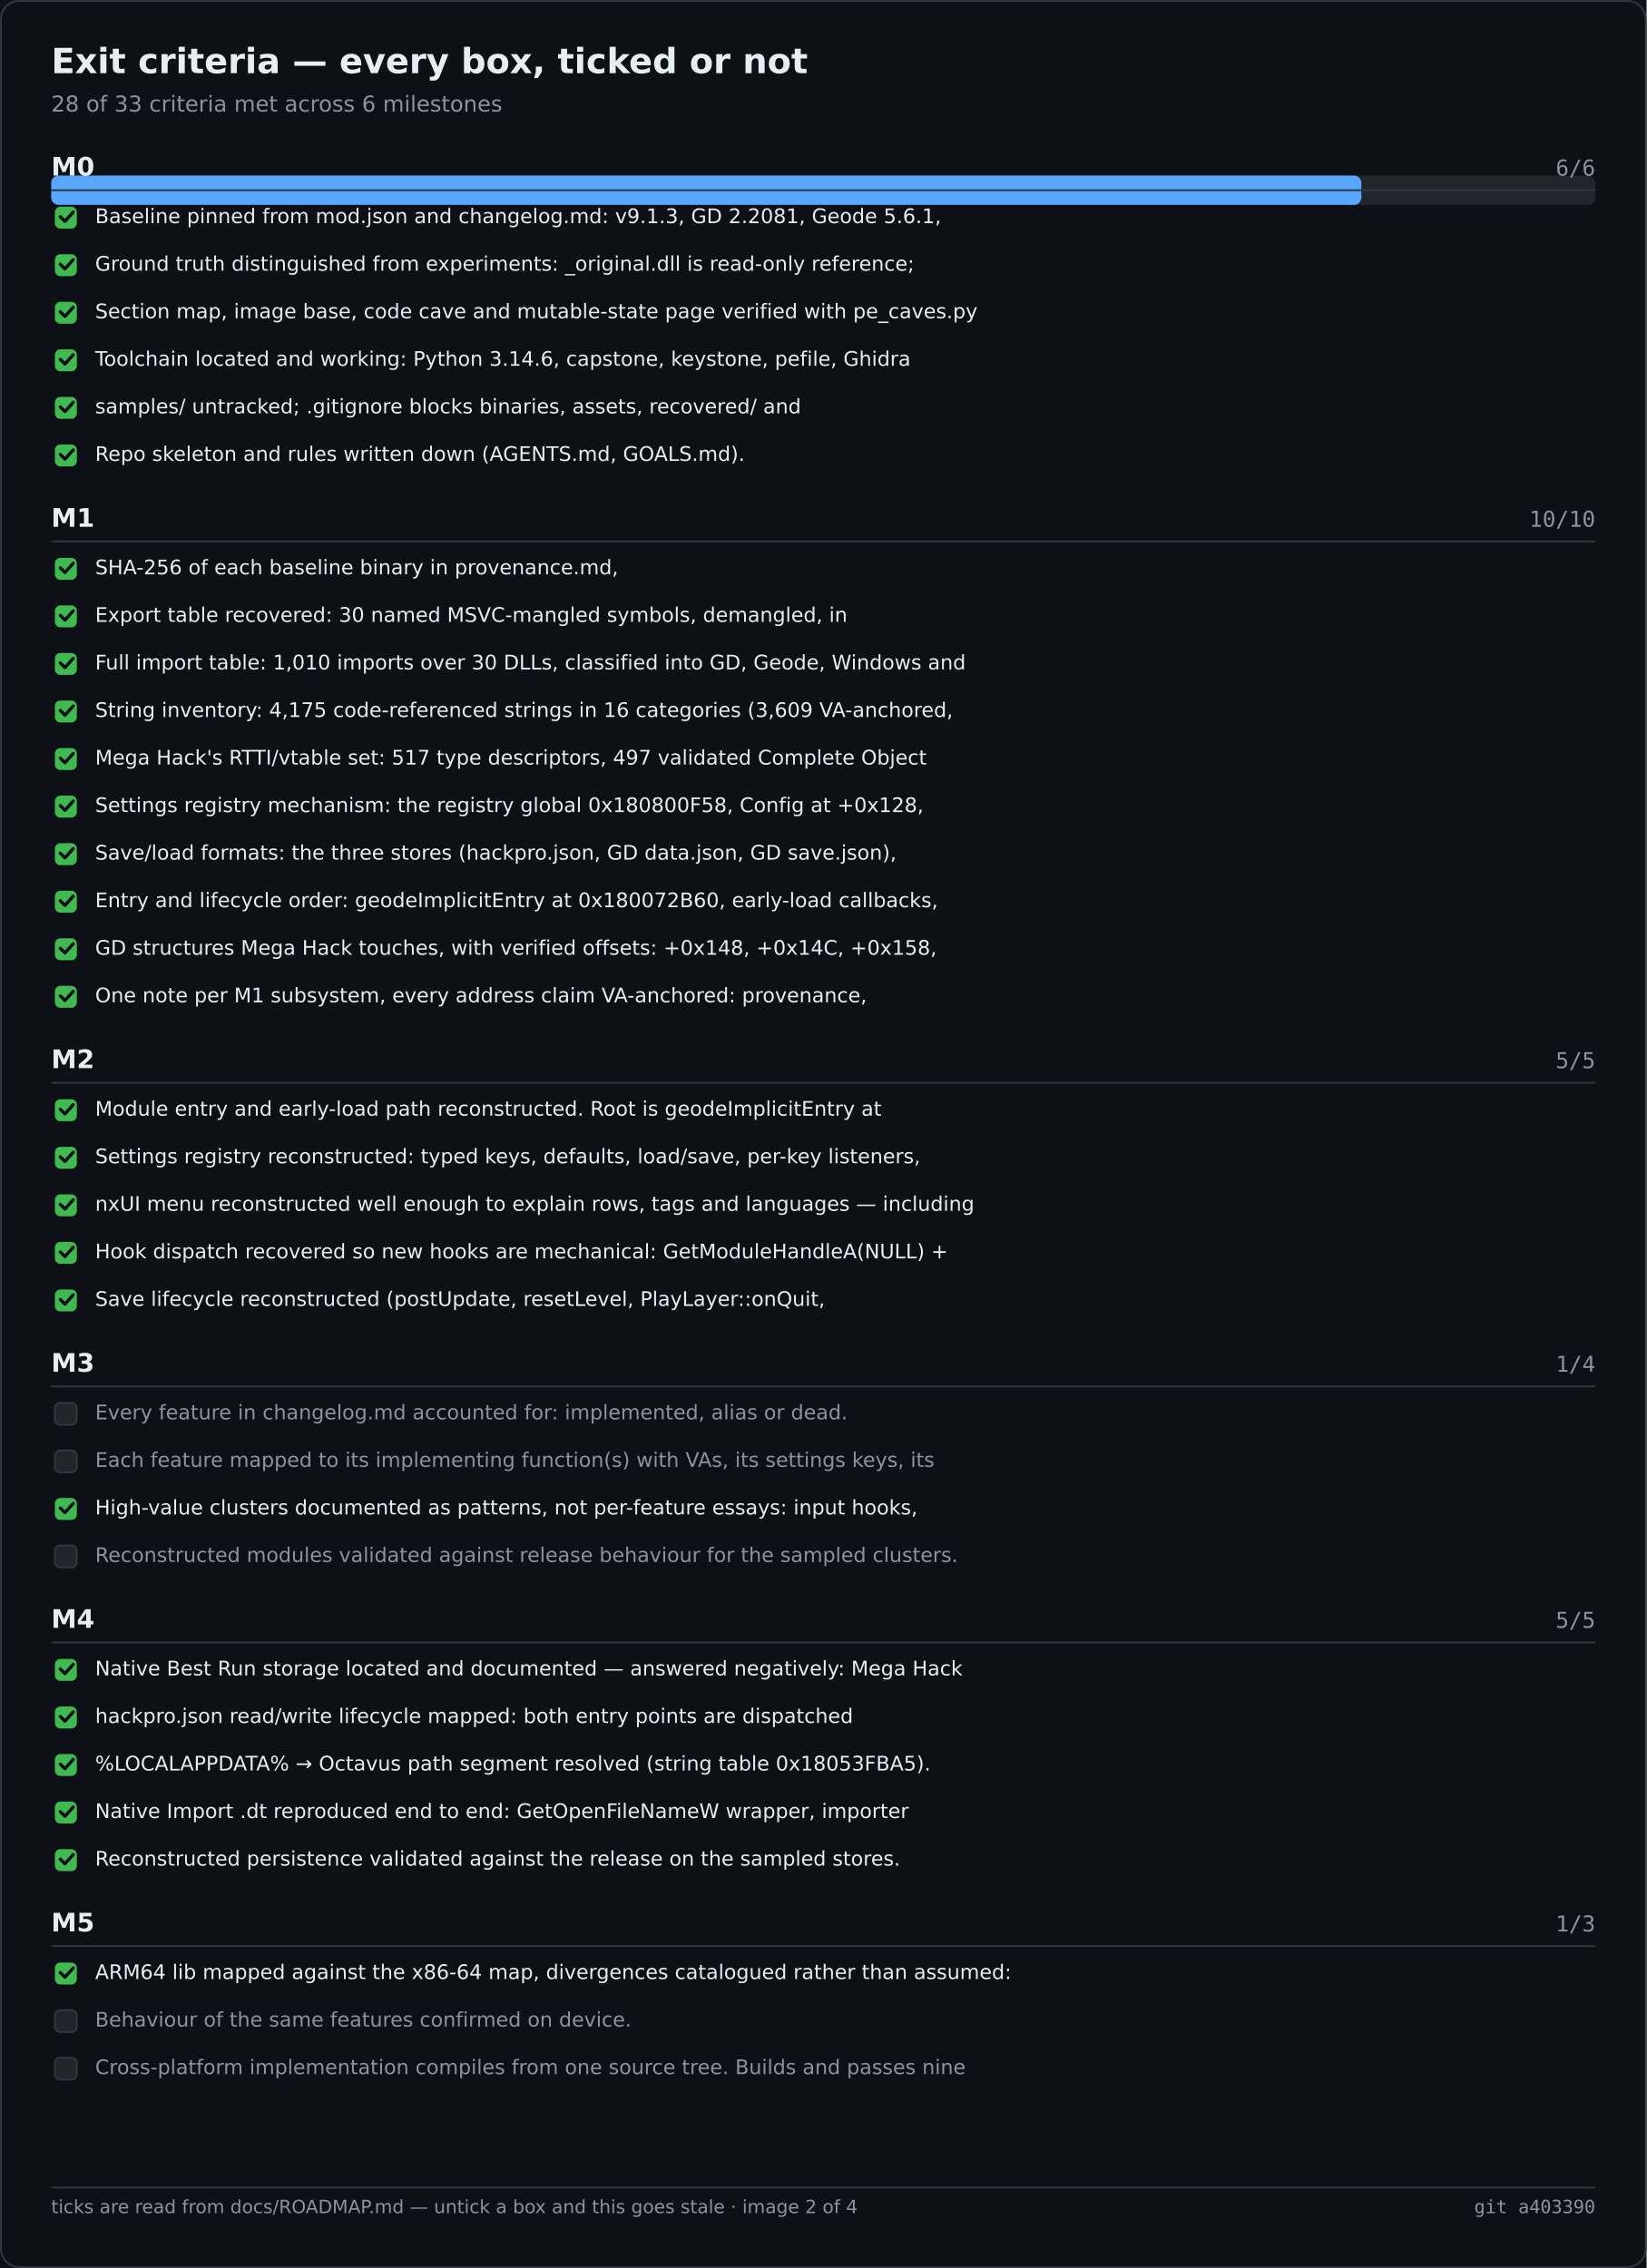
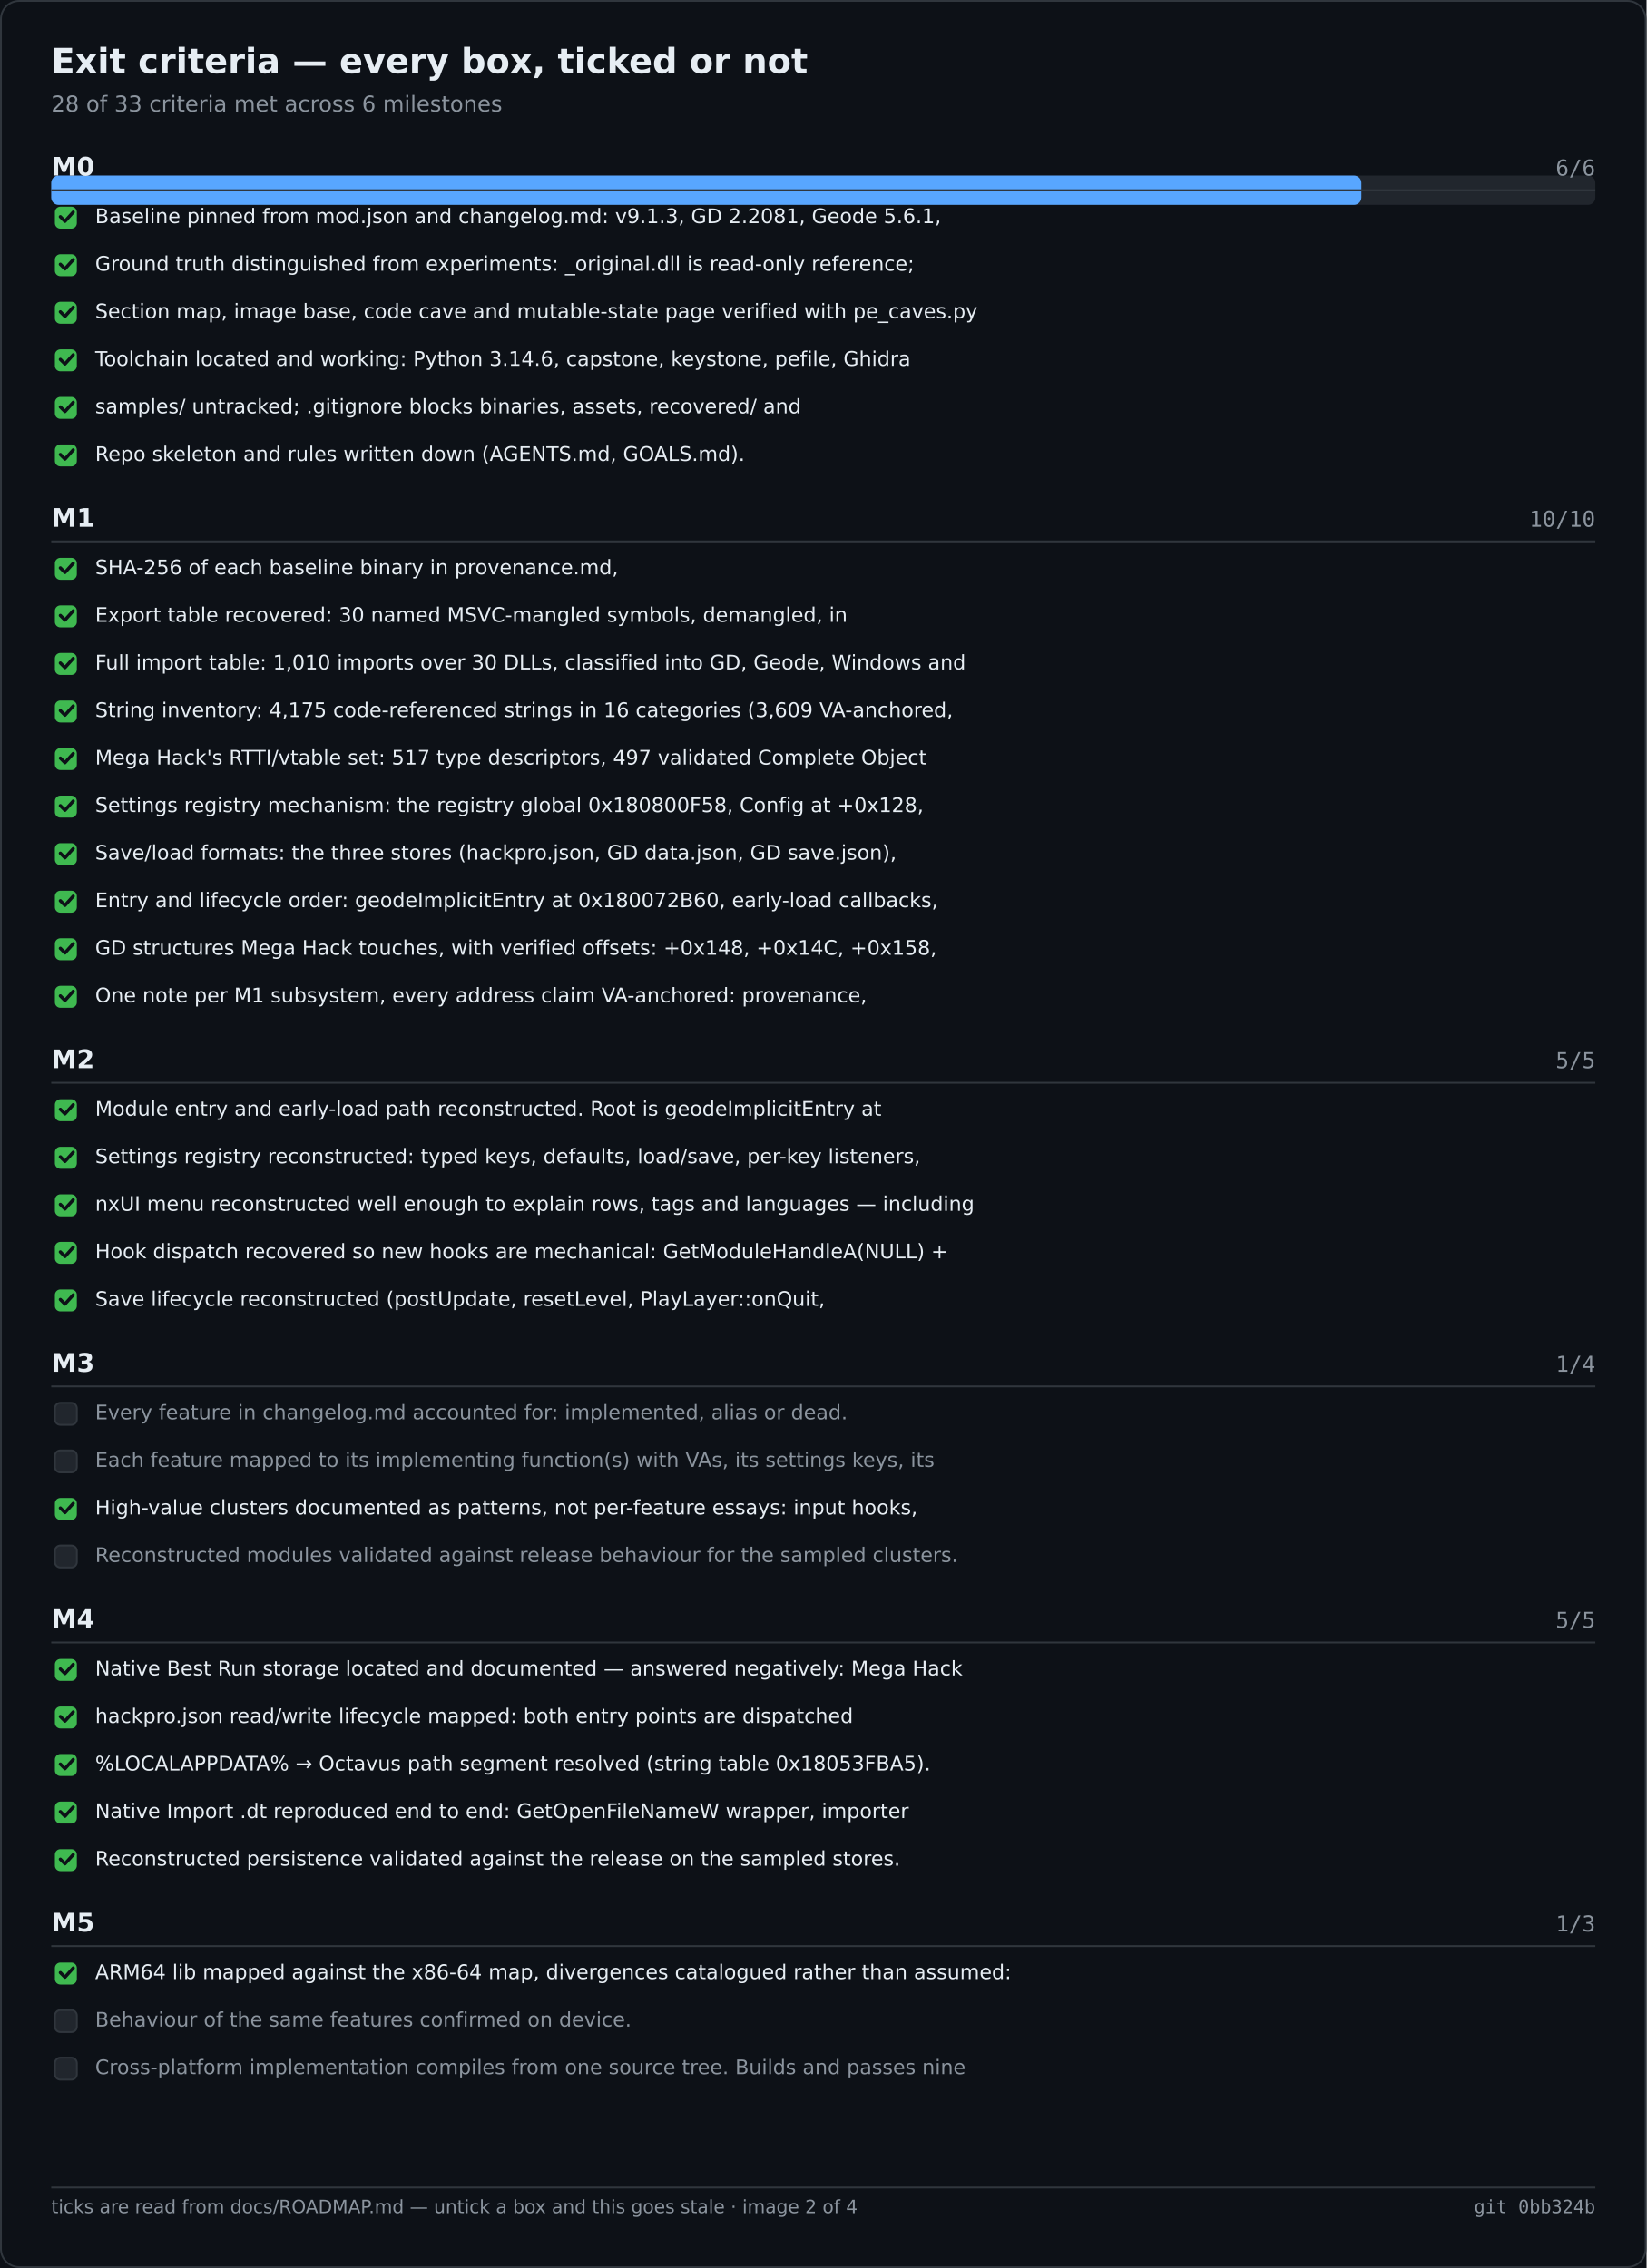
<svg xmlns="http://www.w3.org/2000/svg" width="900" height="1240" viewBox="0 0 900 1240" role="img" aria-label="Exit criteria — every box, ticked or not">
  <rect width="900" height="1240" fill="#0d1117" />
  <rect x="0.5" y="0.5" width="899" height="1239" fill="none" stroke="#30363d" rx="10" />
  <text x="28" y="40" font-family="Segoe UI,DejaVu Sans,Helvetica,sans-serif" font-size="19" font-weight="600" fill="#e6edf3">Exit criteria — every box, ticked or not</text>
  <text x="28" y="61" font-family="Segoe UI,DejaVu Sans,Helvetica,sans-serif" font-size="12" fill="#8b949e">28 of 33 criteria met across 6 milestones</text>
  <rect x="28.0" y="96.0" width="844.0" height="16.0" fill="#21262d" rx="4" />
  <rect x="28.0" y="96.0" width="716.1" height="16.0" fill="#58a6ff" rx="4" />
  <text x="28.0" y="96.0" font-family="Segoe UI,DejaVu Sans,Helvetica,sans-serif" font-size="14" fill="#e6edf3" font-weight="600">M0</text>
  <text x="872.0" y="96.0" font-family="Cascadia Mono,Consolas,DejaVu Sans Mono,monospace" font-size="12" fill="#8b949e" text-anchor="end">6/6</text>
  <text x="28.0" y="288.0" font-family="Segoe UI,DejaVu Sans,Helvetica,sans-serif" font-size="14" fill="#e6edf3" font-weight="600">M1</text>
  <text x="872.0" y="288.0" font-family="Cascadia Mono,Consolas,DejaVu Sans Mono,monospace" font-size="12" fill="#8b949e" text-anchor="end">10/10</text>
  <text x="28.0" y="584.0" font-family="Segoe UI,DejaVu Sans,Helvetica,sans-serif" font-size="14" fill="#e6edf3" font-weight="600">M2</text>
  <text x="872.0" y="584.0" font-family="Cascadia Mono,Consolas,DejaVu Sans Mono,monospace" font-size="12" fill="#8b949e" text-anchor="end">5/5</text>
  <text x="28.0" y="750.0" font-family="Segoe UI,DejaVu Sans,Helvetica,sans-serif" font-size="14" fill="#e6edf3" font-weight="600">M3</text>
  <text x="872.0" y="750.0" font-family="Cascadia Mono,Consolas,DejaVu Sans Mono,monospace" font-size="12" fill="#8b949e" text-anchor="end">1/4</text>
  <text x="28.0" y="890.0" font-family="Segoe UI,DejaVu Sans,Helvetica,sans-serif" font-size="14" fill="#e6edf3" font-weight="600">M4</text>
  <text x="872.0" y="890.0" font-family="Cascadia Mono,Consolas,DejaVu Sans Mono,monospace" font-size="12" fill="#8b949e" text-anchor="end">5/5</text>
  <text x="28.0" y="1056.0" font-family="Segoe UI,DejaVu Sans,Helvetica,sans-serif" font-size="14" fill="#e6edf3" font-weight="600">M5</text>
  <text x="872.0" y="1056.0" font-family="Cascadia Mono,Consolas,DejaVu Sans Mono,monospace" font-size="12" fill="#8b949e" text-anchor="end">1/3</text>
  <line x1="28.0" y1="104.0" x2="872.0" y2="104.0" stroke="#30363d" stroke-width="1" />
  <rect x="30.0" y="113.0" width="12.0" height="12.0" fill="#3fb950" rx="3" />
  <path d="M33 118.5 l2.5 2.5 l4.5 -5" fill="none" stroke="#0d1117" stroke-width="1.8" stroke-linecap="round" stroke-linejoin="round" />
  <text x="52.0" y="122.0" font-family="Segoe UI,DejaVu Sans,Helvetica,sans-serif" font-size="11" fill="#e6edf3">Baseline pinned from mod.json and changelog.md: v9.1.3, GD 2.2081, Geode 5.6.1,</text>
  <rect x="30.0" y="139.0" width="12.0" height="12.0" fill="#3fb950" rx="3" />
  <path d="M33 144.5 l2.5 2.5 l4.5 -5" fill="none" stroke="#0d1117" stroke-width="1.8" stroke-linecap="round" stroke-linejoin="round" />
  <text x="52.0" y="148.0" font-family="Segoe UI,DejaVu Sans,Helvetica,sans-serif" font-size="11" fill="#e6edf3">Ground truth distinguished from experiments: _original.dll is read-only reference;</text>
  <rect x="30.0" y="165.0" width="12.0" height="12.0" fill="#3fb950" rx="3" />
  <path d="M33 170.5 l2.5 2.5 l4.5 -5" fill="none" stroke="#0d1117" stroke-width="1.8" stroke-linecap="round" stroke-linejoin="round" />
  <text x="52.0" y="174.0" font-family="Segoe UI,DejaVu Sans,Helvetica,sans-serif" font-size="11" fill="#e6edf3">Section map, image base, code cave and mutable-state page verified with pe_caves.py</text>
  <rect x="30.0" y="191.0" width="12.0" height="12.0" fill="#3fb950" rx="3" />
  <path d="M33 196.5 l2.5 2.5 l4.5 -5" fill="none" stroke="#0d1117" stroke-width="1.8" stroke-linecap="round" stroke-linejoin="round" />
  <text x="52.0" y="200.0" font-family="Segoe UI,DejaVu Sans,Helvetica,sans-serif" font-size="11" fill="#e6edf3">Toolchain located and working: Python 3.14.6, capstone, keystone, pefile, Ghidra</text>
  <rect x="30.0" y="217.0" width="12.0" height="12.0" fill="#3fb950" rx="3" />
  <path d="M33 222.5 l2.5 2.5 l4.5 -5" fill="none" stroke="#0d1117" stroke-width="1.8" stroke-linecap="round" stroke-linejoin="round" />
  <text x="52.0" y="226.0" font-family="Segoe UI,DejaVu Sans,Helvetica,sans-serif" font-size="11" fill="#e6edf3">samples/ untracked; .gitignore blocks binaries, assets, recovered/ and</text>
  <rect x="30.0" y="243.0" width="12.0" height="12.0" fill="#3fb950" rx="3" />
  <path d="M33 248.5 l2.5 2.5 l4.5 -5" fill="none" stroke="#0d1117" stroke-width="1.8" stroke-linecap="round" stroke-linejoin="round" />
  <text x="52.0" y="252.0" font-family="Segoe UI,DejaVu Sans,Helvetica,sans-serif" font-size="11" fill="#e6edf3">Repo skeleton and rules written down (AGENTS.md, GOALS.md).</text>
  <line x1="28.0" y1="296.0" x2="872.0" y2="296.0" stroke="#30363d" stroke-width="1" />
  <rect x="30.0" y="305.0" width="12.0" height="12.0" fill="#3fb950" rx="3" />
  <path d="M33 310.5 l2.5 2.5 l4.5 -5" fill="none" stroke="#0d1117" stroke-width="1.8" stroke-linecap="round" stroke-linejoin="round" />
  <text x="52.0" y="314.0" font-family="Segoe UI,DejaVu Sans,Helvetica,sans-serif" font-size="11" fill="#e6edf3">SHA-256 of each baseline binary in provenance.md,</text>
  <rect x="30.0" y="331.0" width="12.0" height="12.0" fill="#3fb950" rx="3" />
  <path d="M33 336.5 l2.5 2.5 l4.5 -5" fill="none" stroke="#0d1117" stroke-width="1.8" stroke-linecap="round" stroke-linejoin="round" />
  <text x="52.0" y="340.0" font-family="Segoe UI,DejaVu Sans,Helvetica,sans-serif" font-size="11" fill="#e6edf3">Export table recovered: 30 named MSVC-mangled symbols, demangled, in</text>
  <rect x="30.0" y="357.0" width="12.0" height="12.0" fill="#3fb950" rx="3" />
  <path d="M33 362.5 l2.5 2.5 l4.5 -5" fill="none" stroke="#0d1117" stroke-width="1.8" stroke-linecap="round" stroke-linejoin="round" />
  <text x="52.0" y="366.0" font-family="Segoe UI,DejaVu Sans,Helvetica,sans-serif" font-size="11" fill="#e6edf3">Full import table: 1,010 imports over 30 DLLs, classified into GD, Geode, Windows and</text>
  <rect x="30.0" y="383.0" width="12.0" height="12.0" fill="#3fb950" rx="3" />
  <path d="M33 388.5 l2.5 2.5 l4.5 -5" fill="none" stroke="#0d1117" stroke-width="1.8" stroke-linecap="round" stroke-linejoin="round" />
  <text x="52.0" y="392.0" font-family="Segoe UI,DejaVu Sans,Helvetica,sans-serif" font-size="11" fill="#e6edf3">String inventory: 4,175 code-referenced strings in 16 categories (3,609 VA-anchored,</text>
  <rect x="30.0" y="409.0" width="12.0" height="12.0" fill="#3fb950" rx="3" />
  <path d="M33 414.5 l2.5 2.5 l4.5 -5" fill="none" stroke="#0d1117" stroke-width="1.8" stroke-linecap="round" stroke-linejoin="round" />
  <text x="52.0" y="418.0" font-family="Segoe UI,DejaVu Sans,Helvetica,sans-serif" font-size="11" fill="#e6edf3">Mega Hack's RTTI/vtable set: 517 type descriptors, 497 validated Complete Object</text>
  <rect x="30.0" y="435.0" width="12.0" height="12.0" fill="#3fb950" rx="3" />
  <path d="M33 440.5 l2.5 2.5 l4.5 -5" fill="none" stroke="#0d1117" stroke-width="1.8" stroke-linecap="round" stroke-linejoin="round" />
  <text x="52.0" y="444.0" font-family="Segoe UI,DejaVu Sans,Helvetica,sans-serif" font-size="11" fill="#e6edf3">Settings registry mechanism: the registry global 0x180800F58, Config at +0x128,</text>
  <rect x="30.0" y="461.0" width="12.0" height="12.0" fill="#3fb950" rx="3" />
  <path d="M33 466.5 l2.5 2.5 l4.5 -5" fill="none" stroke="#0d1117" stroke-width="1.8" stroke-linecap="round" stroke-linejoin="round" />
  <text x="52.0" y="470.0" font-family="Segoe UI,DejaVu Sans,Helvetica,sans-serif" font-size="11" fill="#e6edf3">Save/load formats: the three stores (hackpro.json, GD data.json, GD save.json),</text>
  <rect x="30.0" y="487.0" width="12.0" height="12.0" fill="#3fb950" rx="3" />
  <path d="M33 492.5 l2.5 2.5 l4.5 -5" fill="none" stroke="#0d1117" stroke-width="1.8" stroke-linecap="round" stroke-linejoin="round" />
  <text x="52.0" y="496.0" font-family="Segoe UI,DejaVu Sans,Helvetica,sans-serif" font-size="11" fill="#e6edf3">Entry and lifecycle order: geodeImplicitEntry at 0x180072B60, early-load callbacks,</text>
  <rect x="30.0" y="513.0" width="12.0" height="12.0" fill="#3fb950" rx="3" />
  <path d="M33 518.5 l2.5 2.5 l4.5 -5" fill="none" stroke="#0d1117" stroke-width="1.8" stroke-linecap="round" stroke-linejoin="round" />
  <text x="52.0" y="522.0" font-family="Segoe UI,DejaVu Sans,Helvetica,sans-serif" font-size="11" fill="#e6edf3">GD structures Mega Hack touches, with verified offsets: +0x148, +0x14C, +0x158,</text>
  <rect x="30.0" y="539.0" width="12.0" height="12.0" fill="#3fb950" rx="3" />
  <path d="M33 544.5 l2.5 2.5 l4.5 -5" fill="none" stroke="#0d1117" stroke-width="1.8" stroke-linecap="round" stroke-linejoin="round" />
  <text x="52.0" y="548.0" font-family="Segoe UI,DejaVu Sans,Helvetica,sans-serif" font-size="11" fill="#e6edf3">One note per M1 subsystem, every address claim VA-anchored: provenance,</text>
  <line x1="28.0" y1="592.0" x2="872.0" y2="592.0" stroke="#30363d" stroke-width="1" />
  <rect x="30.0" y="601.0" width="12.0" height="12.0" fill="#3fb950" rx="3" />
  <path d="M33 606.5 l2.5 2.5 l4.5 -5" fill="none" stroke="#0d1117" stroke-width="1.8" stroke-linecap="round" stroke-linejoin="round" />
  <text x="52.0" y="610.0" font-family="Segoe UI,DejaVu Sans,Helvetica,sans-serif" font-size="11" fill="#e6edf3">Module entry and early-load path reconstructed. Root is geodeImplicitEntry at</text>
  <rect x="30.0" y="627.0" width="12.0" height="12.0" fill="#3fb950" rx="3" />
  <path d="M33 632.5 l2.5 2.5 l4.5 -5" fill="none" stroke="#0d1117" stroke-width="1.8" stroke-linecap="round" stroke-linejoin="round" />
  <text x="52.0" y="636.0" font-family="Segoe UI,DejaVu Sans,Helvetica,sans-serif" font-size="11" fill="#e6edf3">Settings registry reconstructed: typed keys, defaults, load/save, per-key listeners,</text>
  <rect x="30.0" y="653.0" width="12.0" height="12.0" fill="#3fb950" rx="3" />
  <path d="M33 658.5 l2.5 2.5 l4.5 -5" fill="none" stroke="#0d1117" stroke-width="1.8" stroke-linecap="round" stroke-linejoin="round" />
  <text x="52.0" y="662.0" font-family="Segoe UI,DejaVu Sans,Helvetica,sans-serif" font-size="11" fill="#e6edf3">nxUI menu reconstructed well enough to explain rows, tags and languages — including</text>
  <rect x="30.0" y="679.0" width="12.0" height="12.0" fill="#3fb950" rx="3" />
  <path d="M33 684.5 l2.5 2.5 l4.5 -5" fill="none" stroke="#0d1117" stroke-width="1.8" stroke-linecap="round" stroke-linejoin="round" />
  <text x="52.0" y="688.0" font-family="Segoe UI,DejaVu Sans,Helvetica,sans-serif" font-size="11" fill="#e6edf3">Hook dispatch recovered so new hooks are mechanical: GetModuleHandleA(NULL) +</text>
  <rect x="30.0" y="705.0" width="12.0" height="12.0" fill="#3fb950" rx="3" />
  <path d="M33 710.5 l2.5 2.5 l4.5 -5" fill="none" stroke="#0d1117" stroke-width="1.8" stroke-linecap="round" stroke-linejoin="round" />
  <text x="52.0" y="714.0" font-family="Segoe UI,DejaVu Sans,Helvetica,sans-serif" font-size="11" fill="#e6edf3">Save lifecycle reconstructed (postUpdate, resetLevel, PlayLayer::onQuit,</text>
  <line x1="28.0" y1="758.0" x2="872.0" y2="758.0" stroke="#30363d" stroke-width="1" />
  <rect x="30.0" y="767.0" width="12.0" height="12.0" fill="#21262d" rx="3" stroke="#30363d" stroke-width="1" />
  <text x="52.0" y="776.0" font-family="Segoe UI,DejaVu Sans,Helvetica,sans-serif" font-size="11" fill="#8b949e">Every feature in changelog.md accounted for: implemented, alias or dead.</text>
  <rect x="30.0" y="793.0" width="12.0" height="12.0" fill="#21262d" rx="3" stroke="#30363d" stroke-width="1" />
  <text x="52.0" y="802.0" font-family="Segoe UI,DejaVu Sans,Helvetica,sans-serif" font-size="11" fill="#8b949e">Each feature mapped to its implementing function(s) with VAs, its settings keys, its</text>
  <rect x="30.0" y="819.0" width="12.0" height="12.0" fill="#3fb950" rx="3" />
  <path d="M33 824.5 l2.5 2.5 l4.5 -5" fill="none" stroke="#0d1117" stroke-width="1.8" stroke-linecap="round" stroke-linejoin="round" />
  <text x="52.0" y="828.0" font-family="Segoe UI,DejaVu Sans,Helvetica,sans-serif" font-size="11" fill="#e6edf3">High-value clusters documented as patterns, not per-feature essays: input hooks,</text>
  <rect x="30.0" y="845.0" width="12.0" height="12.0" fill="#21262d" rx="3" stroke="#30363d" stroke-width="1" />
  <text x="52.0" y="854.0" font-family="Segoe UI,DejaVu Sans,Helvetica,sans-serif" font-size="11" fill="#8b949e">Reconstructed modules validated against release behaviour for the sampled clusters.</text>
  <line x1="28.0" y1="898.0" x2="872.0" y2="898.0" stroke="#30363d" stroke-width="1" />
  <rect x="30.0" y="907.0" width="12.0" height="12.0" fill="#3fb950" rx="3" />
  <path d="M33 912.5 l2.5 2.5 l4.5 -5" fill="none" stroke="#0d1117" stroke-width="1.8" stroke-linecap="round" stroke-linejoin="round" />
  <text x="52.0" y="916.0" font-family="Segoe UI,DejaVu Sans,Helvetica,sans-serif" font-size="11" fill="#e6edf3">Native Best Run storage located and documented — answered negatively: Mega Hack</text>
  <rect x="30.0" y="933.0" width="12.0" height="12.0" fill="#3fb950" rx="3" />
  <path d="M33 938.5 l2.5 2.5 l4.5 -5" fill="none" stroke="#0d1117" stroke-width="1.8" stroke-linecap="round" stroke-linejoin="round" />
  <text x="52.0" y="942.0" font-family="Segoe UI,DejaVu Sans,Helvetica,sans-serif" font-size="11" fill="#e6edf3">hackpro.json read/write lifecycle mapped: both entry points are dispatched</text>
  <rect x="30.0" y="959.0" width="12.0" height="12.0" fill="#3fb950" rx="3" />
  <path d="M33 964.5 l2.5 2.5 l4.5 -5" fill="none" stroke="#0d1117" stroke-width="1.8" stroke-linecap="round" stroke-linejoin="round" />
  <text x="52.0" y="968.0" font-family="Segoe UI,DejaVu Sans,Helvetica,sans-serif" font-size="11" fill="#e6edf3">%LOCALAPPDATA% → Octavus path segment resolved (string table 0x18053FBA5).</text>
  <rect x="30.0" y="985.0" width="12.0" height="12.0" fill="#3fb950" rx="3" />
  <path d="M33 990.5 l2.5 2.5 l4.5 -5" fill="none" stroke="#0d1117" stroke-width="1.8" stroke-linecap="round" stroke-linejoin="round" />
  <text x="52.0" y="994.0" font-family="Segoe UI,DejaVu Sans,Helvetica,sans-serif" font-size="11" fill="#e6edf3">Native Import .dt reproduced end to end: GetOpenFileNameW wrapper, importer</text>
  <rect x="30.0" y="1011.0" width="12.0" height="12.0" fill="#3fb950" rx="3" />
  <path d="M33 1016.5 l2.5 2.5 l4.5 -5" fill="none" stroke="#0d1117" stroke-width="1.8" stroke-linecap="round" stroke-linejoin="round" />
  <text x="52.0" y="1020.0" font-family="Segoe UI,DejaVu Sans,Helvetica,sans-serif" font-size="11" fill="#e6edf3">Reconstructed persistence validated against the release on the sampled stores.</text>
  <line x1="28.0" y1="1064.0" x2="872.0" y2="1064.0" stroke="#30363d" stroke-width="1" />
  <rect x="30.0" y="1073.0" width="12.0" height="12.0" fill="#3fb950" rx="3" />
  <path d="M33 1078.5 l2.5 2.5 l4.5 -5" fill="none" stroke="#0d1117" stroke-width="1.8" stroke-linecap="round" stroke-linejoin="round" />
  <text x="52.0" y="1082.0" font-family="Segoe UI,DejaVu Sans,Helvetica,sans-serif" font-size="11" fill="#e6edf3">ARM64 lib mapped against the x86-64 map, divergences catalogued rather than assumed:</text>
  <rect x="30.0" y="1099.0" width="12.0" height="12.0" fill="#21262d" rx="3" stroke="#30363d" stroke-width="1" />
  <text x="52.0" y="1108.0" font-family="Segoe UI,DejaVu Sans,Helvetica,sans-serif" font-size="11" fill="#8b949e">Behaviour of the same features confirmed on device.</text>
  <rect x="30.0" y="1125.0" width="12.0" height="12.0" fill="#21262d" rx="3" stroke="#30363d" stroke-width="1" />
  <text x="52.0" y="1134.0" font-family="Segoe UI,DejaVu Sans,Helvetica,sans-serif" font-size="11" fill="#8b949e">Cross-platform implementation compiles from one source tree. Builds and passes nine</text>
  <line x1="28.0" y1="1196.0" x2="872.0" y2="1196.0" stroke="#30363d" stroke-width="1" />
  <text x="28.0" y="1210.0" font-family="Segoe UI,DejaVu Sans,Helvetica,sans-serif" font-size="10" fill="#8b949e">ticks are read from docs/ROADMAP.md — untick a box and this goes stale · image 2 of 4</text>
-   <text x="872.0" y="1210.0" font-family="Cascadia Mono,Consolas,DejaVu Sans Mono,monospace" font-size="10" fill="#8b949e" text-anchor="end">git a403390</text>
+   <text x="872.0" y="1210.0" font-family="Cascadia Mono,Consolas,DejaVu Sans Mono,monospace" font-size="10" fill="#8b949e" text-anchor="end">git 0bb324b</text>
</svg>
